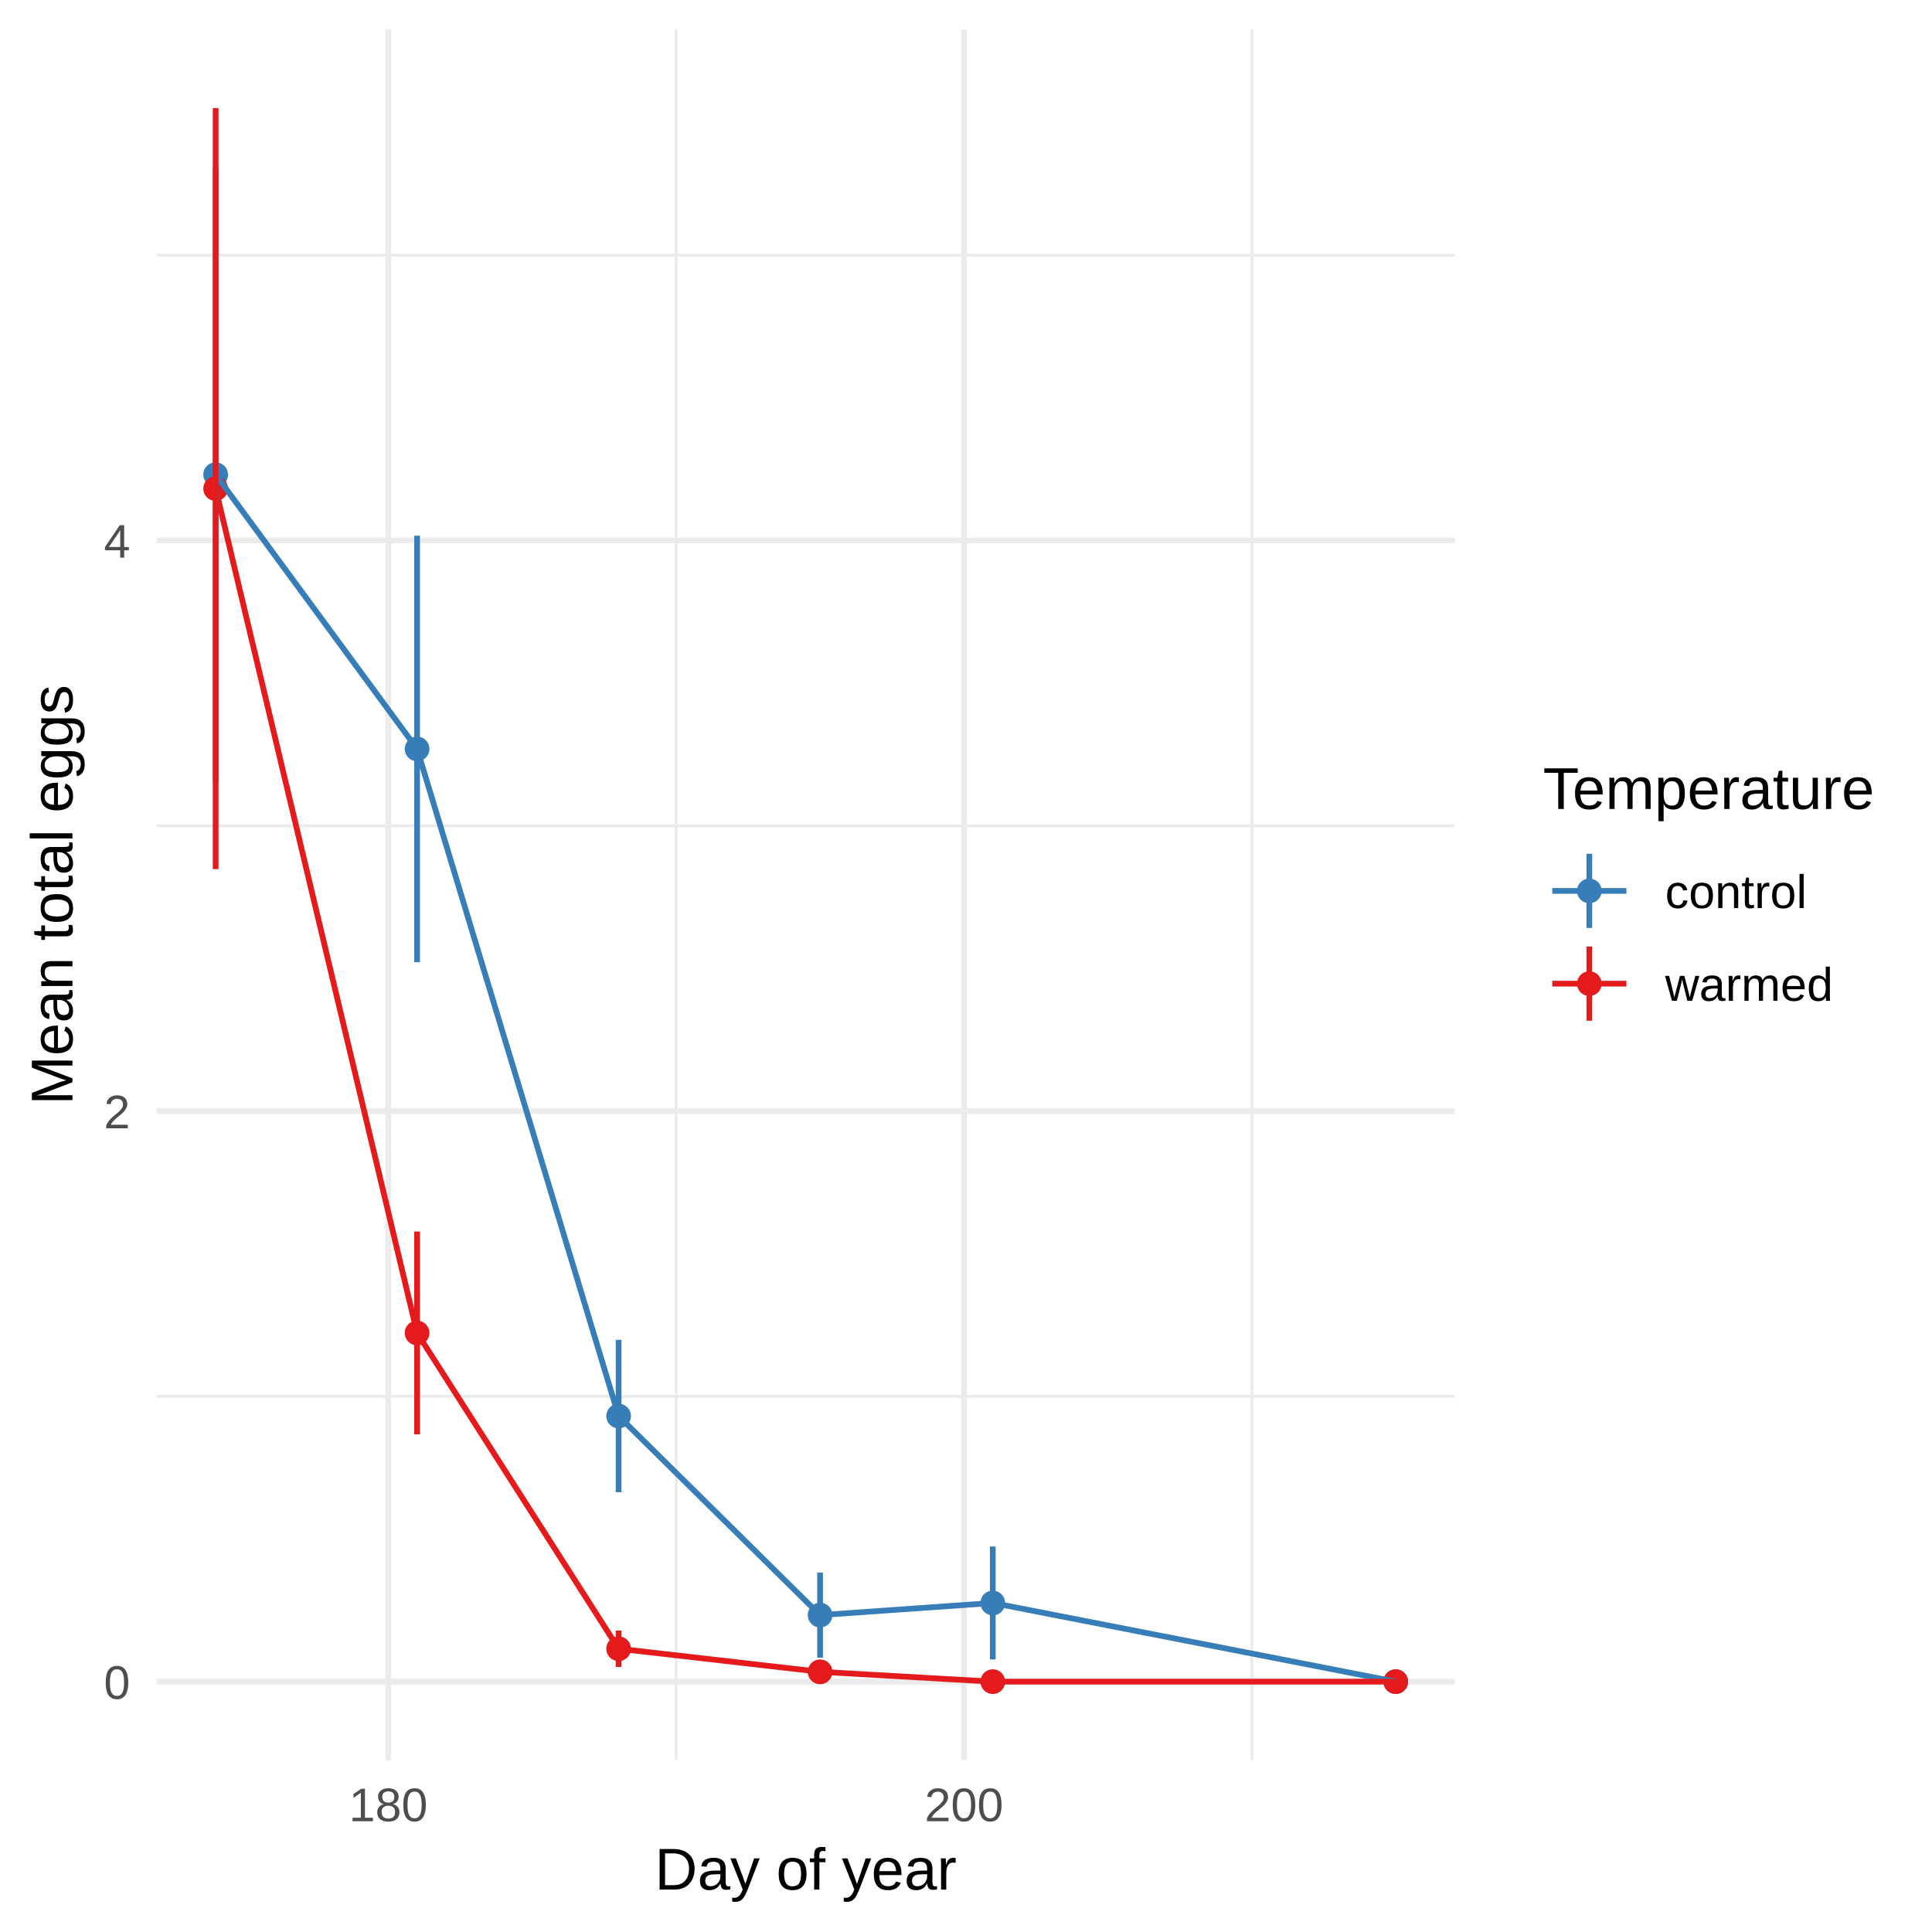
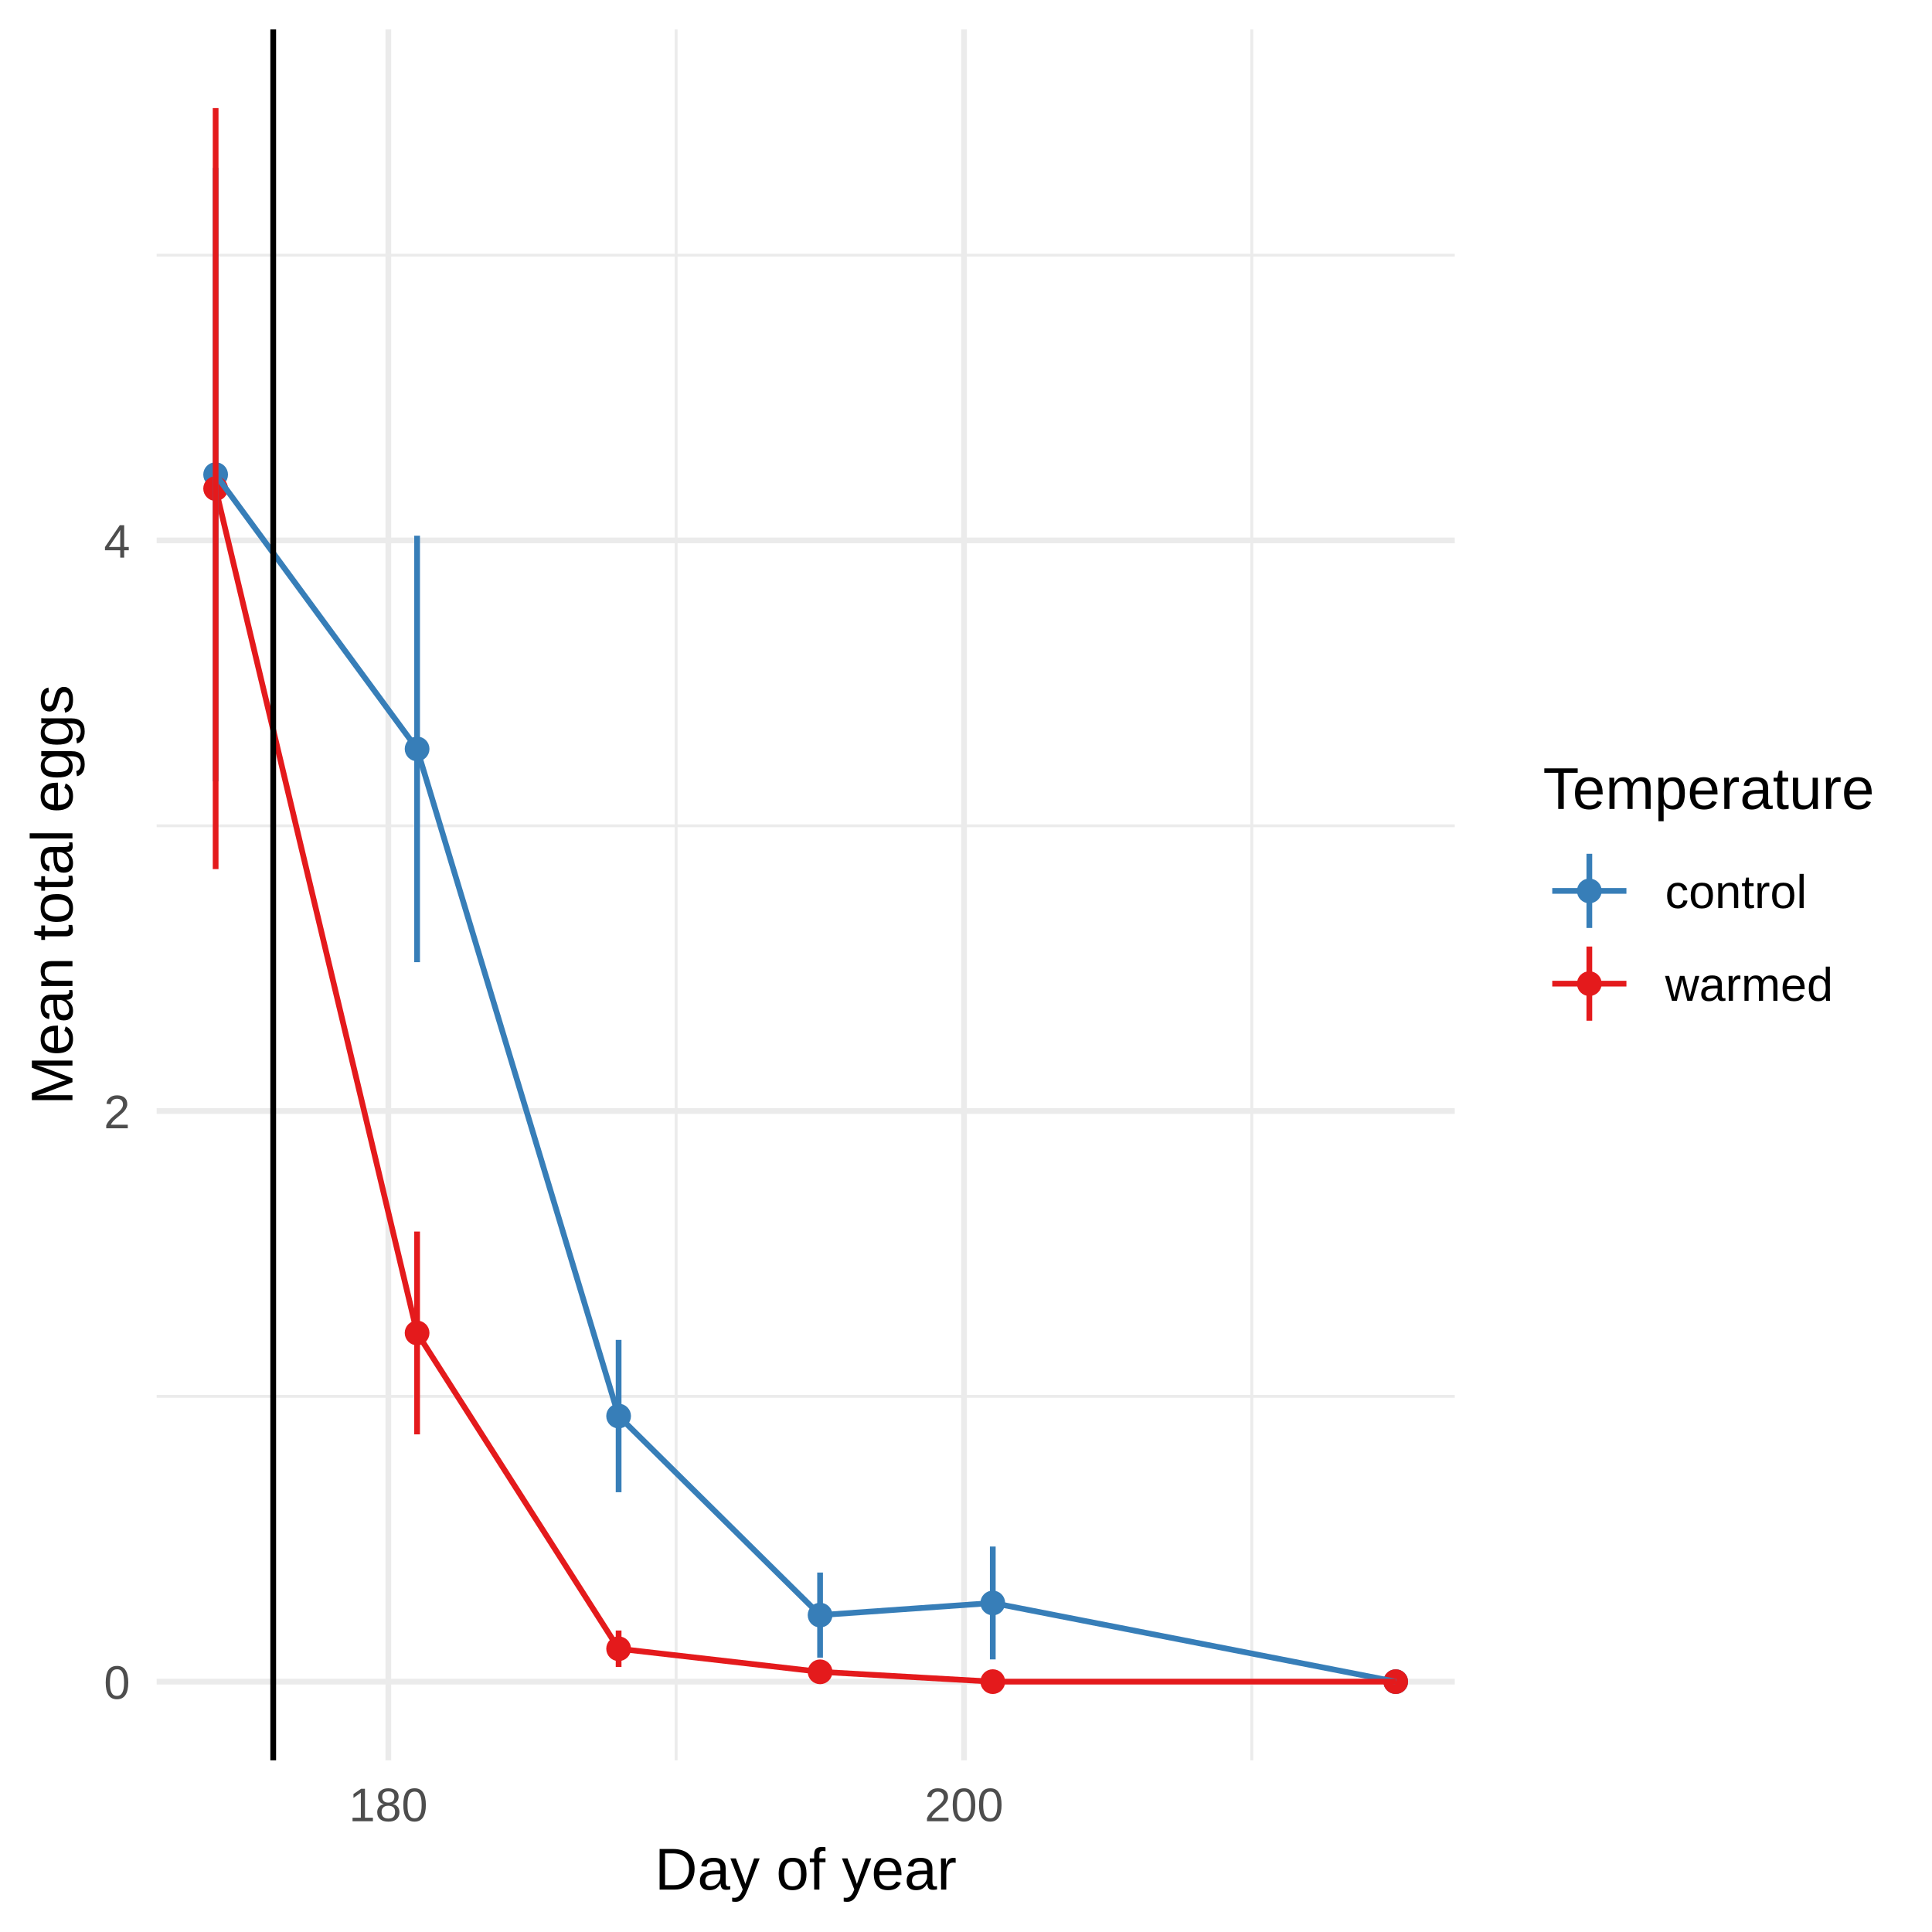
<svg xmlns="http://www.w3.org/2000/svg" class="svglite" width="360.00pt" height="360.00pt" viewBox="0 0 360.00 360.00">
  <defs>
    <style type="text/css">
    .svglite line, .svglite polyline, .svglite polygon, .svglite path, .svglite rect, .svglite circle {
      fill: none;
      stroke: #000000;
      stroke-linecap: round;
      stroke-linejoin: round;
      stroke-miterlimit: 10.00;
    }
    .svglite text {
      white-space: pre;
    }
  </style>
  </defs>
  <rect width="100%" height="100%" style="stroke: none; fill: #FFFFFF;" />
  <defs>
    <clipPath id="cpMC4wMHwzNjAuMDB8MC4wMHwzNjAuMDA=">
      <rect x="0.00" y="0.00" width="360.00" height="360.00" />
    </clipPath>
  </defs>
  <g clip-path="url(#cpMC4wMHwzNjAuMDB8MC4wMHwzNjAuMDA=)">
</g>
  <defs>
    <clipPath id="cpMjkuMTl8MjcxLjA3fDUuNDh8MzI4LjAx">
      <rect x="29.19" y="5.48" width="241.88" height="322.53" />
    </clipPath>
  </defs>
  <g clip-path="url(#cpMjkuMTl8MjcxLjA3fDUuNDh8MzI4LjAx)">
    <polyline points="29.19,260.19 271.07,260.19 " style="stroke-width: 0.53; stroke: #EBEBEB; stroke-linecap: butt;" />
    <polyline points="29.19,153.87 271.07,153.87 " style="stroke-width: 0.53; stroke: #EBEBEB; stroke-linecap: butt;" />
    <polyline points="29.19,47.54 271.07,47.54 " style="stroke-width: 0.53; stroke: #EBEBEB; stroke-linecap: butt;" />
    <polyline points="125.99,328.01 125.99,5.48 " style="stroke-width: 0.53; stroke: #EBEBEB; stroke-linecap: butt;" />
    <polyline points="233.26,328.01 233.26,5.48 " style="stroke-width: 0.53; stroke: #EBEBEB; stroke-linecap: butt;" />
    <polyline points="29.19,313.35 271.07,313.35 " style="stroke-width: 1.07; stroke: #EBEBEB; stroke-linecap: butt;" />
    <polyline points="29.19,207.03 271.07,207.03 " style="stroke-width: 1.07; stroke: #EBEBEB; stroke-linecap: butt;" />
    <polyline points="29.19,100.70 271.07,100.70 " style="stroke-width: 1.07; stroke: #EBEBEB; stroke-linecap: butt;" />
    <polyline points="72.36,328.01 72.36,5.48 " style="stroke-width: 1.07; stroke: #EBEBEB; stroke-linecap: butt;" />
    <polyline points="179.63,328.01 179.63,5.48 " style="stroke-width: 1.07; stroke: #EBEBEB; stroke-linecap: butt;" />
    <circle cx="40.18" cy="88.44" r="1.95" style="stroke-width: 0.71; stroke: #377EB8; fill: #377EB8;" />
    <circle cx="77.72" cy="139.55" r="1.95" style="stroke-width: 0.71; stroke: #377EB8; fill: #377EB8;" />
    <circle cx="115.27" cy="263.86" r="1.95" style="stroke-width: 0.71; stroke: #377EB8; fill: #377EB8;" />
    <circle cx="152.81" cy="300.95" r="1.95" style="stroke-width: 0.71; stroke: #377EB8; fill: #377EB8;" />
    <circle cx="184.99" cy="298.69" r="1.95" style="stroke-width: 0.71; stroke: #377EB8; fill: #377EB8;" />
    <circle cx="260.07" cy="313.35" r="1.95" style="stroke-width: 0.71; stroke: #377EB8; fill: #377EB8;" />
    <circle cx="40.18" cy="91.04" r="1.95" style="stroke-width: 0.71; stroke: #E41A1C; fill: #E41A1C;" />
    <circle cx="77.72" cy="248.38" r="1.95" style="stroke-width: 0.71; stroke: #E41A1C; fill: #E41A1C;" />
    <circle cx="115.27" cy="307.22" r="1.95" style="stroke-width: 0.71; stroke: #E41A1C; fill: #E41A1C;" />
    <circle cx="152.81" cy="311.52" r="1.95" style="stroke-width: 0.71; stroke: #E41A1C; fill: #E41A1C;" />
    <circle cx="184.99" cy="313.35" r="1.95" style="stroke-width: 0.71; stroke: #E41A1C; fill: #E41A1C;" />
    <circle cx="260.07" cy="313.35" r="1.95" style="stroke-width: 0.71; stroke: #E41A1C; fill: #E41A1C;" />
    <polyline points="40.18,88.44 77.72,139.55 115.27,263.86 152.81,300.95 184.99,298.69 260.07,313.35 " style="stroke-width: 1.07; stroke: #377EB8; stroke-linecap: butt;" />
    <polyline points="40.18,91.04 77.72,248.38 115.27,307.22 152.81,311.52 184.99,313.35 260.07,313.35 " style="stroke-width: 1.07; stroke: #E41A1C; stroke-linecap: butt;" />
    <line x1="40.18" y1="145.59" x2="40.18" y2="31.28" style="stroke-width: 1.07; stroke: #377EB8; stroke-linecap: butt;" />
    <line x1="77.72" y1="179.29" x2="77.72" y2="99.82" style="stroke-width: 1.07; stroke: #377EB8; stroke-linecap: butt;" />
    <line x1="115.27" y1="278.05" x2="115.27" y2="249.67" style="stroke-width: 1.07; stroke: #377EB8; stroke-linecap: butt;" />
    <line x1="152.81" y1="308.88" x2="152.81" y2="293.02" style="stroke-width: 1.07; stroke: #377EB8; stroke-linecap: butt;" />
    <line x1="184.99" y1="309.21" x2="184.99" y2="288.17" style="stroke-width: 1.07; stroke: #377EB8; stroke-linecap: butt;" />
    <line x1="260.07" y1="313.35" x2="260.07" y2="313.35" style="stroke-width: 1.07; stroke: #377EB8; stroke-linecap: butt;" />
    <line x1="40.18" y1="161.94" x2="40.18" y2="20.14" style="stroke-width: 1.07; stroke: #E41A1C; stroke-linecap: butt;" />
    <line x1="77.72" y1="267.27" x2="77.72" y2="229.48" style="stroke-width: 1.07; stroke: #E41A1C; stroke-linecap: butt;" />
    <line x1="115.27" y1="310.62" x2="115.27" y2="303.82" style="stroke-width: 1.07; stroke: #E41A1C; stroke-linecap: butt;" />
    <line x1="152.81" y1="313.35" x2="152.81" y2="309.69" style="stroke-width: 1.07; stroke: #E41A1C; stroke-linecap: butt;" />
    <line x1="184.99" y1="313.35" x2="184.99" y2="313.35" style="stroke-width: 1.07; stroke: #E41A1C; stroke-linecap: butt;" />
    <line x1="260.07" y1="313.35" x2="260.07" y2="313.35" style="stroke-width: 1.07; stroke: #E41A1C; stroke-linecap: butt;" />
+     <line x1="50.91" y1="328.01" x2="50.91" y2="5.48" style="stroke-width: 1.07; stroke-linecap: butt;" />
  </g>
  <g clip-path="url(#cpMC4wMHwzNjAuMDB8MC4wMHwzNjAuMDA=)">
    <text x="24.25" y="316.56" text-anchor="end" style="font-size: 8.80px;fill: #4D4D4D; font-family: &quot;Arial&quot;;">0</text>
    <text x="24.25" y="210.24" text-anchor="end" style="font-size: 8.80px;fill: #4D4D4D; font-family: &quot;Arial&quot;;">2</text>
    <text x="24.25" y="103.91" text-anchor="end" style="font-size: 8.80px;fill: #4D4D4D; font-family: &quot;Arial&quot;;">4</text>
    <text x="72.36" y="339.36" text-anchor="middle" style="font-size: 8.80px;fill: #4D4D4D; font-family: &quot;Arial&quot;;">180</text>
    <text x="179.63" y="339.36" text-anchor="middle" style="font-size: 8.80px;fill: #4D4D4D; font-family: &quot;Arial&quot;;">200</text>
    <text x="150.13" y="352.10" text-anchor="middle" style="font-size: 11.00px; font-family: &quot;Arial&quot;;">Day of year</text>
    <text transform="translate(13.50,166.75) rotate(-90)" text-anchor="middle" style="font-size: 11.00px; font-family: &quot;Arial&quot;;">Mean total eggs</text>
    <text x="287.51" y="150.74" style="font-size: 11.00px; font-family: &quot;Arial&quot;;">Temperature</text>
    <circle cx="296.15" cy="166.01" r="1.95" style="stroke-width: 0.71; stroke: #377EB8; fill: #377EB8;" />
    <line x1="289.24" y1="166.01" x2="303.06" y2="166.01" style="stroke-width: 1.07; stroke: #377EB8; stroke-linecap: butt;" />
    <line x1="296.15" y1="172.92" x2="296.15" y2="159.09" style="stroke-width: 1.07; stroke: #377EB8; stroke-linecap: butt;" />
    <circle cx="296.15" cy="183.29" r="1.95" style="stroke-width: 0.71; stroke: #E41A1C; fill: #E41A1C;" />
    <line x1="289.24" y1="183.29" x2="303.06" y2="183.29" style="stroke-width: 1.07; stroke: #E41A1C; stroke-linecap: butt;" />
    <line x1="296.15" y1="190.20" x2="296.15" y2="176.37" style="stroke-width: 1.07; stroke: #E41A1C; stroke-linecap: butt;" />
    <text x="310.27" y="169.21" style="font-size: 8.80px; font-family: &quot;Arial&quot;;">control</text>
    <text x="310.27" y="186.49" style="font-size: 8.80px; font-family: &quot;Arial&quot;;">warmed</text>
  </g>
</svg>
